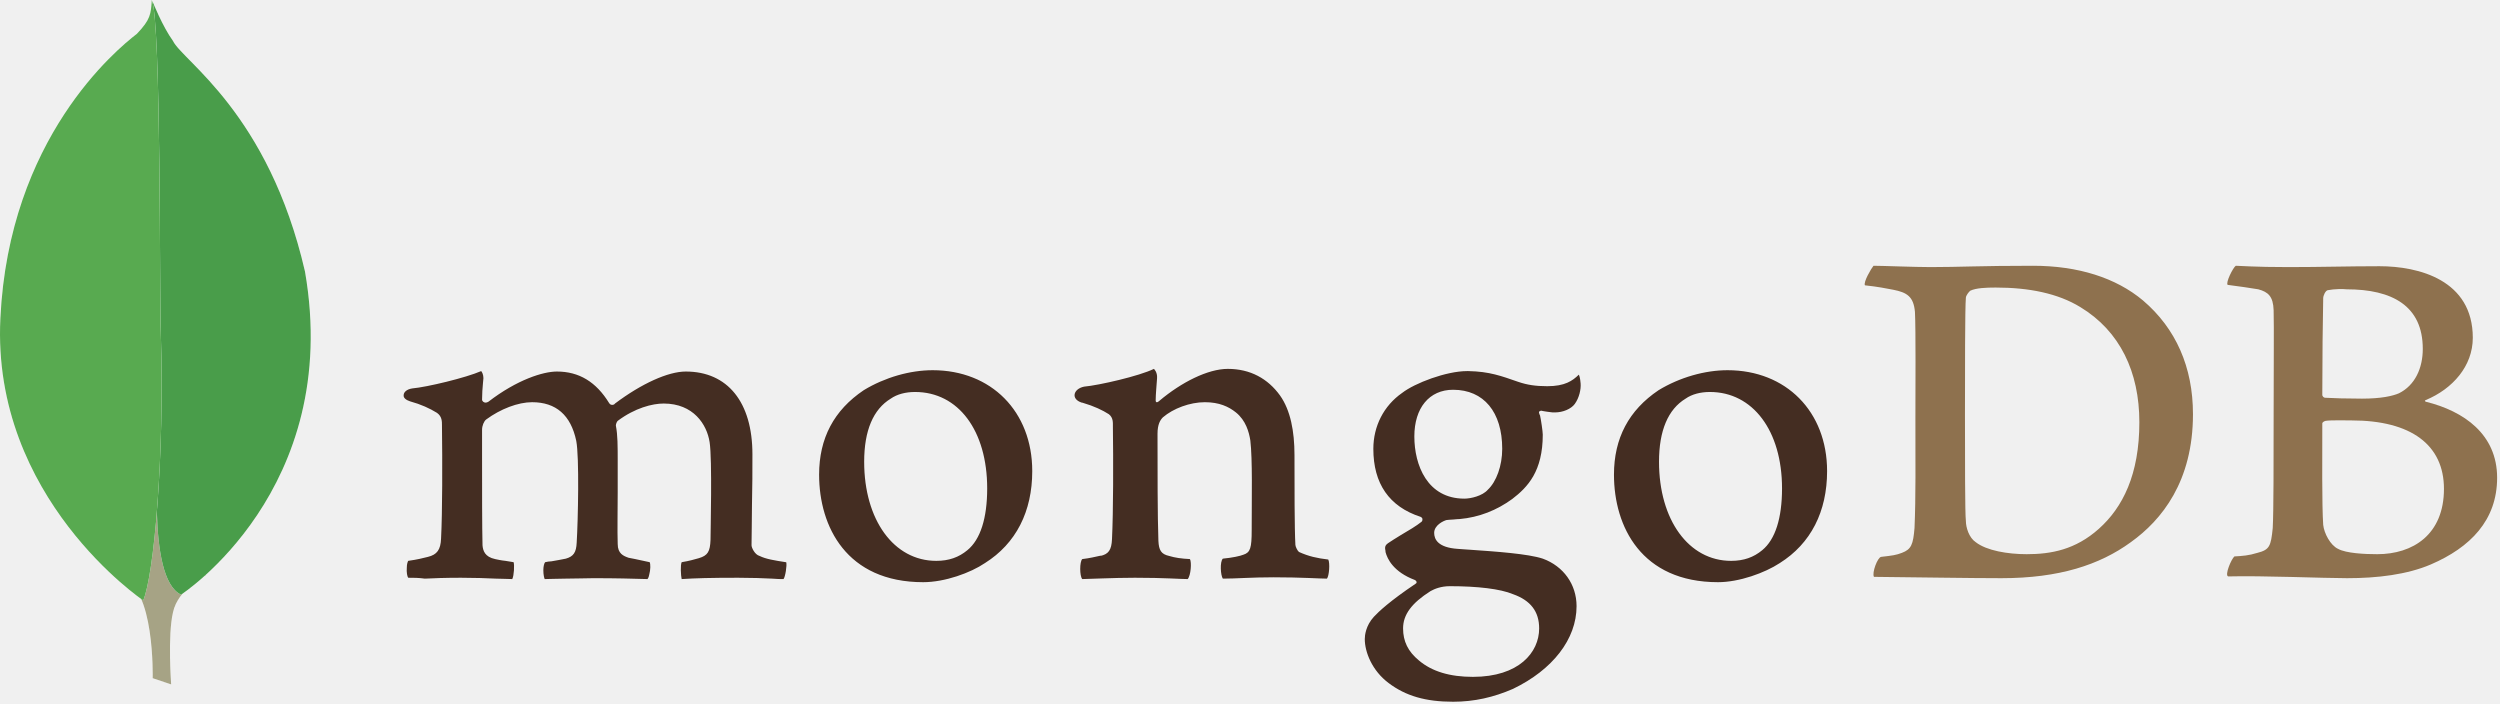
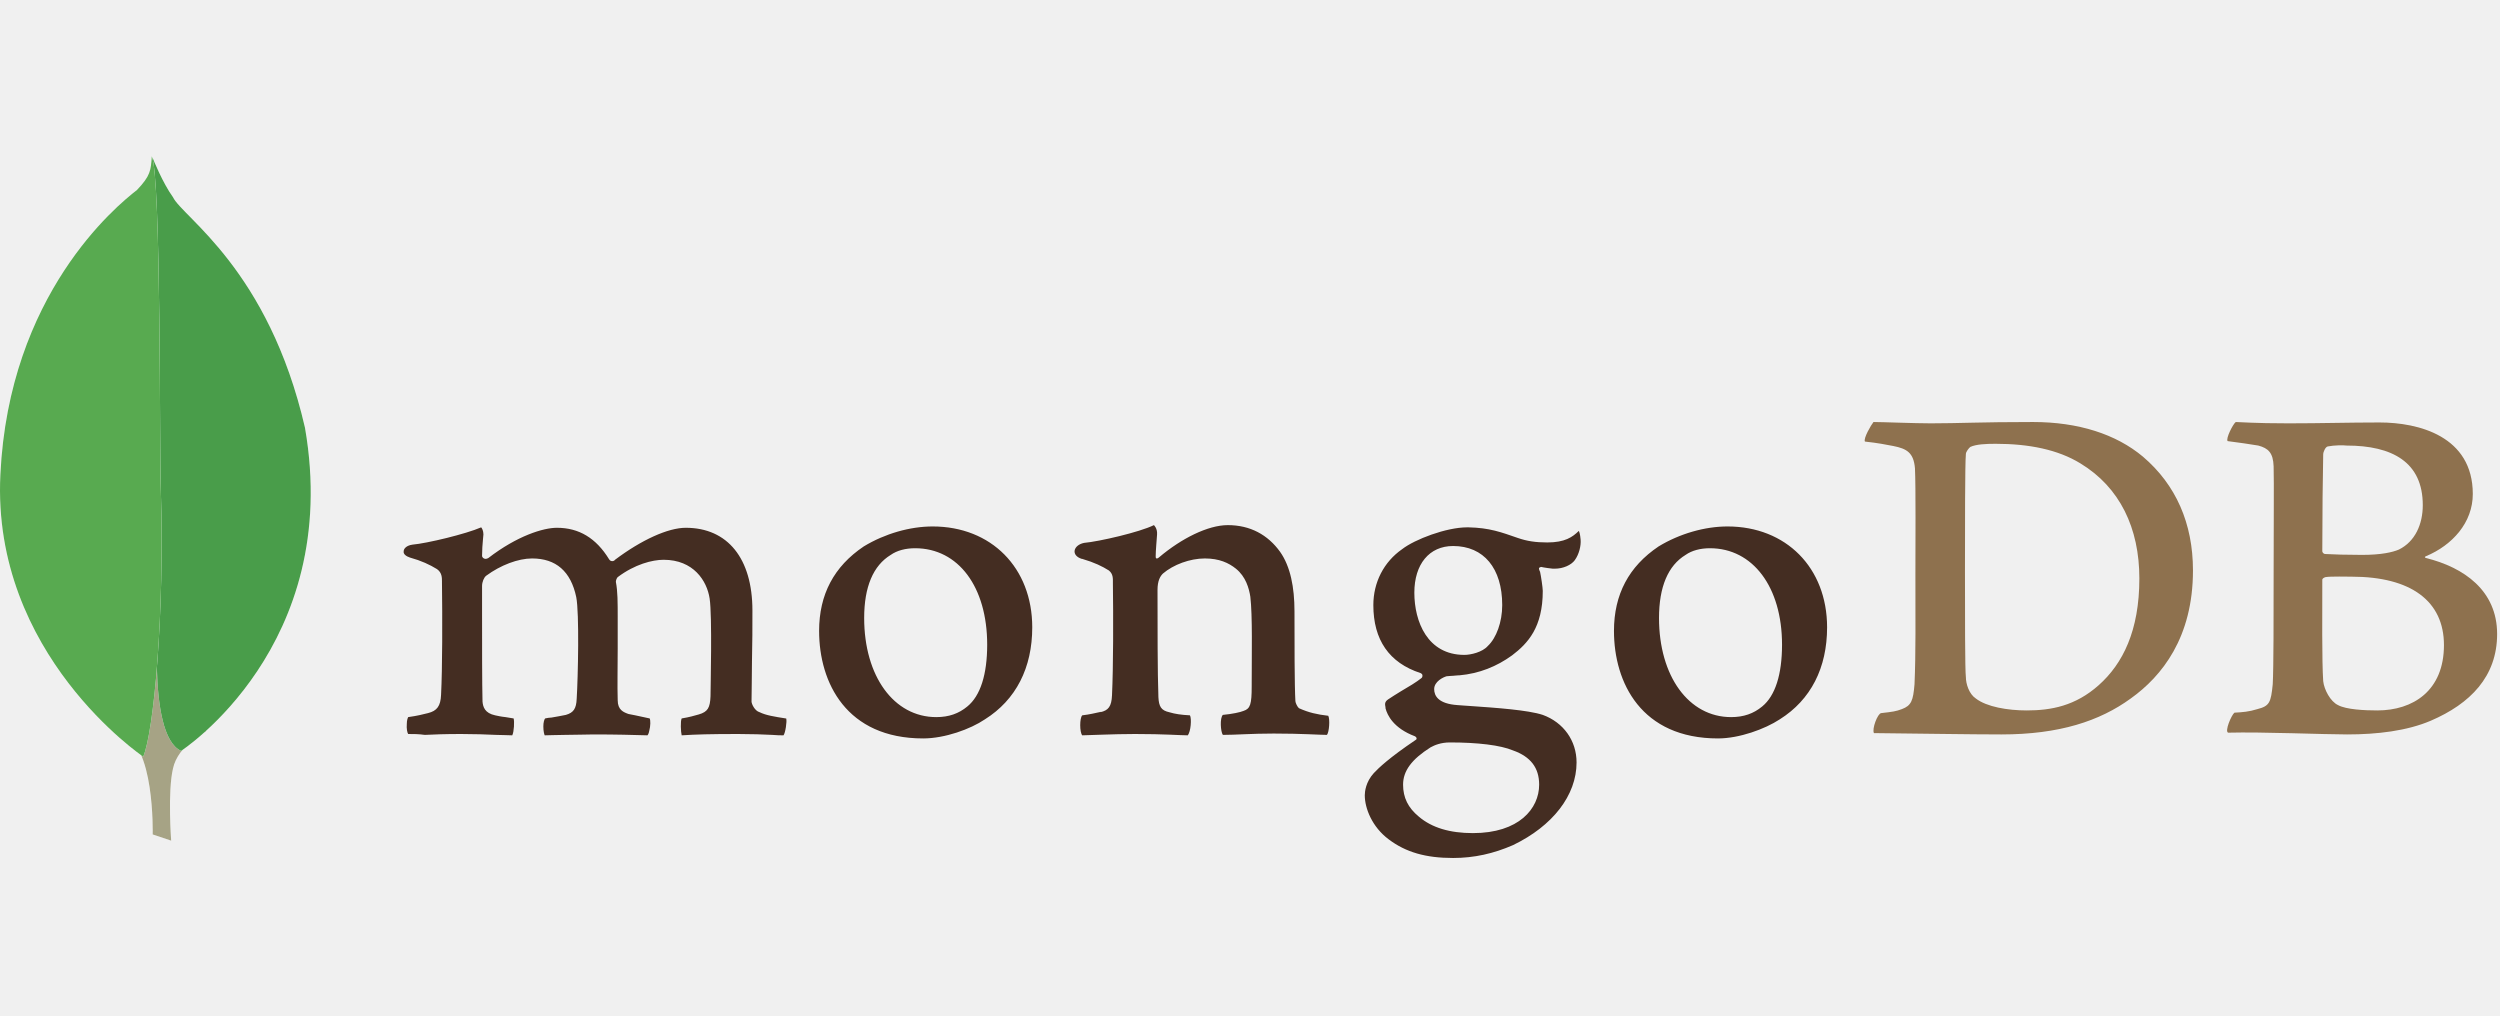
- <svg xmlns="http://www.w3.org/2000/svg" width="160" height="45" viewBox="0 0 160 45" fill="none">
+ <svg xmlns="http://www.w3.org/2000/svg" width="160" height="65" viewBox="0 0 160 45" fill="none">
  <path fill-rule="evenodd" clip-rule="evenodd" d="M148.973 18.573C148.829 18.602 148.685 18.915 148.685 19.085C148.656 20.223 148.627 23.238 148.627 25.286C148.627 25.343 148.713 25.456 148.8 25.456C149.232 25.485 150.271 25.513 151.165 25.513C152.405 25.513 153.126 25.343 153.529 25.172C154.567 24.66 155.058 23.551 155.058 22.328C155.058 19.569 153.097 18.516 150.184 18.516C149.982 18.488 149.406 18.488 148.973 18.573ZM156.413 31.287C156.413 28.472 154.308 26.907 150.501 26.907C150.328 26.907 149.117 26.879 148.829 26.936C148.742 26.964 148.627 27.021 148.627 27.106C148.627 29.126 148.598 32.34 148.685 33.591C148.742 34.132 149.146 34.9 149.636 35.127C150.155 35.412 151.338 35.468 152.145 35.468C154.423 35.468 156.413 34.217 156.413 31.287ZM143.09 17.009C143.378 17.009 144.243 17.094 146.464 17.094C148.569 17.094 150.242 17.038 152.289 17.038C154.798 17.038 158.259 17.919 158.259 21.617C158.259 23.437 156.961 24.888 155.259 25.599C155.173 25.627 155.173 25.684 155.259 25.712C157.682 26.31 159.816 27.789 159.816 30.576C159.816 33.307 158.086 35.042 155.577 36.123C154.048 36.777 152.145 37.004 150.213 37.004C148.742 37.004 144.791 36.834 142.6 36.891C142.369 36.805 142.802 35.781 143.003 35.611C143.523 35.582 143.926 35.554 144.474 35.383C145.253 35.184 145.339 34.957 145.455 33.791C145.512 32.795 145.512 29.268 145.512 26.765C145.512 23.323 145.541 20.991 145.512 19.853C145.484 18.972 145.166 18.687 144.532 18.516C144.042 18.431 143.234 18.317 142.571 18.232C142.427 18.09 142.917 17.123 143.09 17.009ZM126.45 34.701C127.143 35.241 128.498 35.468 129.709 35.468C131.266 35.468 132.824 35.184 134.323 33.847C135.852 32.482 136.919 30.377 136.919 27.021C136.919 23.807 135.679 21.19 133.141 19.654C131.699 18.772 129.853 18.403 127.719 18.403C127.085 18.403 126.479 18.431 126.104 18.602C126.018 18.659 125.816 18.915 125.816 19.057C125.758 19.626 125.758 24.006 125.758 26.566C125.758 29.211 125.758 32.908 125.816 33.335C125.816 33.762 126.018 34.416 126.45 34.701ZM119.904 17.009C120.452 17.009 122.557 17.094 123.567 17.094C125.383 17.094 126.681 17.009 130.113 17.009C132.997 17.009 135.419 17.777 137.149 19.227C139.254 21.019 140.35 23.494 140.35 26.509C140.35 30.804 138.36 33.278 136.371 34.701C134.381 36.151 131.785 37.004 128.094 37.004C126.133 37.004 122.759 36.947 119.962 36.919H119.933C119.789 36.663 120.164 35.668 120.394 35.639C121.144 35.554 121.346 35.525 121.721 35.383C122.326 35.156 122.442 34.843 122.529 33.791C122.615 31.828 122.586 29.467 122.586 26.793C122.586 24.888 122.615 21.162 122.557 19.967C122.471 18.972 122.038 18.716 121.173 18.545C120.74 18.46 120.164 18.346 119.356 18.261C119.241 18.061 119.76 17.18 119.904 17.009Z" fill="#8E714E" />
  <path fill-rule="evenodd" clip-rule="evenodd" d="M85.01 35.81C84.289 35.724 83.77 35.611 83.136 35.326C83.049 35.269 82.905 34.985 82.905 34.871C82.847 33.876 82.847 31.031 82.847 29.126C82.847 27.59 82.588 26.253 81.924 25.314C81.146 24.233 80.021 23.608 78.579 23.608C77.31 23.608 75.609 24.461 74.196 25.656C74.167 25.684 73.936 25.883 73.965 25.57C73.965 25.257 74.023 24.632 74.052 24.205C74.081 23.807 73.85 23.608 73.85 23.608C72.927 24.063 70.332 24.66 69.38 24.745C68.688 24.888 68.515 25.542 69.236 25.769H69.265C70.043 25.997 70.562 26.253 70.966 26.509C71.254 26.736 71.225 27.049 71.225 27.305C71.254 29.439 71.254 32.709 71.168 34.502C71.139 35.213 70.937 35.468 70.418 35.582L70.476 35.554C70.072 35.639 69.755 35.724 69.264 35.781C69.091 35.952 69.091 36.862 69.264 37.061C69.582 37.061 71.254 36.976 72.639 36.976C74.542 36.976 75.523 37.061 76.013 37.061C76.215 36.834 76.272 35.98 76.157 35.781C75.609 35.753 75.205 35.696 74.831 35.582C74.311 35.468 74.167 35.213 74.138 34.615C74.081 33.108 74.081 29.922 74.081 27.76C74.081 27.163 74.254 26.878 74.427 26.708C75.09 26.139 76.157 25.741 77.109 25.741C78.031 25.741 78.637 26.025 79.098 26.395C79.733 26.907 79.935 27.646 80.021 28.187C80.165 29.41 80.108 31.828 80.108 33.932C80.108 35.07 80.021 35.355 79.589 35.497C79.387 35.582 78.868 35.696 78.262 35.753C78.06 35.952 78.118 36.834 78.262 37.033C79.098 37.033 80.079 36.947 81.521 36.947C83.309 36.947 84.462 37.033 84.924 37.033C85.068 36.862 85.126 36.037 85.01 35.81H85.01ZM92.999 24.945C91.47 24.945 90.518 26.111 90.518 27.931C90.518 29.78 91.355 31.913 93.719 31.913C94.123 31.913 94.873 31.742 95.219 31.344C95.767 30.832 96.142 29.808 96.142 28.727C96.142 26.367 94.959 24.945 92.999 24.945ZM92.796 37.516C92.22 37.516 91.816 37.687 91.557 37.829C90.345 38.597 89.797 39.337 89.797 40.218C89.797 41.043 90.114 41.697 90.807 42.266C91.643 42.977 92.796 43.319 94.267 43.319C97.209 43.319 98.506 41.754 98.506 40.218C98.506 39.138 97.959 38.426 96.834 38.028C96.026 37.687 94.556 37.516 92.796 37.516ZM92.999 44.911C91.239 44.911 89.97 44.542 88.875 43.717C87.808 42.92 87.346 41.726 87.346 40.901C87.346 40.674 87.404 40.048 87.923 39.479C88.24 39.138 88.932 38.483 90.576 37.374C90.633 37.346 90.662 37.317 90.662 37.26C90.662 37.203 90.605 37.146 90.547 37.118C89.192 36.606 88.788 35.781 88.672 35.326V35.269C88.644 35.099 88.586 34.928 88.846 34.757C89.048 34.615 89.336 34.444 89.653 34.245C90.143 33.961 90.662 33.648 90.98 33.392C91.037 33.335 91.037 33.278 91.037 33.221C91.037 33.164 90.98 33.108 90.922 33.079C88.903 32.425 87.894 30.946 87.894 28.727C87.894 27.277 88.557 25.968 89.74 25.144C90.547 24.518 92.566 23.75 93.892 23.75H93.979C95.334 23.778 96.084 24.063 97.151 24.433C97.728 24.632 98.276 24.717 99.026 24.717C100.15 24.717 100.64 24.376 101.044 23.978C101.073 24.034 101.131 24.177 101.16 24.546C101.188 24.916 101.073 25.456 100.784 25.855C100.554 26.168 100.035 26.395 99.516 26.395H99.371C98.852 26.338 98.622 26.281 98.622 26.281L98.506 26.338C98.478 26.395 98.506 26.452 98.535 26.537L98.564 26.594C98.622 26.85 98.737 27.618 98.737 27.817C98.737 30.15 97.785 31.173 96.776 31.941C95.796 32.653 94.671 33.108 93.402 33.221C93.373 33.221 93.258 33.221 92.999 33.25C92.854 33.25 92.652 33.278 92.623 33.278H92.595C92.364 33.335 91.787 33.62 91.787 34.103C91.787 34.53 92.047 35.042 93.287 35.127C93.546 35.156 93.806 35.156 94.094 35.184C95.738 35.298 97.785 35.44 98.737 35.753C100.064 36.236 100.9 37.403 100.9 38.796C100.9 40.901 99.371 42.864 96.834 44.087C95.594 44.627 94.354 44.911 92.999 44.911ZM109.436 25.087C108.83 25.087 108.282 25.229 107.879 25.513C106.754 26.196 106.177 27.561 106.177 29.552C106.177 33.278 108.081 35.895 110.791 35.895C111.599 35.895 112.233 35.668 112.781 35.213C113.617 34.53 114.05 33.164 114.05 31.259C114.05 27.561 112.176 25.087 109.436 25.087ZM109.955 37.26C105.053 37.26 103.294 33.705 103.294 30.377C103.294 28.045 104.245 26.253 106.148 24.973C107.504 24.148 109.119 23.693 110.561 23.693C114.309 23.693 116.934 26.338 116.934 30.15C116.934 32.738 115.896 34.786 113.906 36.037C112.954 36.663 111.311 37.26 109.955 37.26H109.955ZM58.566 25.087C57.96 25.087 57.412 25.229 57.008 25.513C55.884 26.196 55.307 27.561 55.307 29.552C55.307 33.278 57.21 35.895 59.921 35.895C60.729 35.895 61.363 35.668 61.911 35.213C62.747 34.53 63.18 33.164 63.18 31.259C63.18 27.561 61.334 25.087 58.566 25.087ZM59.085 37.26C54.182 37.26 52.423 33.705 52.423 30.377C52.423 28.045 53.375 26.253 55.278 24.973C56.634 24.148 58.248 23.693 59.69 23.693C63.44 23.693 66.064 26.338 66.064 30.15C66.064 32.738 65.025 34.786 63.036 36.037C62.113 36.663 60.469 37.26 59.085 37.26ZM26.123 36.976C26.065 36.891 26.008 36.635 26.036 36.322C26.036 36.094 26.094 35.952 26.123 35.895C26.729 35.81 27.046 35.724 27.392 35.639C27.969 35.497 28.199 35.184 28.228 34.473C28.315 32.766 28.315 29.524 28.286 27.277V27.22C28.286 26.964 28.286 26.651 27.969 26.424C27.507 26.139 26.959 25.883 26.238 25.684C25.979 25.599 25.806 25.456 25.835 25.286C25.835 25.115 26.008 24.916 26.383 24.859C27.334 24.774 29.814 24.177 30.795 23.75C30.852 23.807 30.939 23.978 30.939 24.205L30.91 24.518C30.881 24.831 30.852 25.201 30.852 25.57C30.852 25.684 30.968 25.769 31.083 25.769C31.141 25.769 31.198 25.741 31.256 25.712C33.102 24.29 34.774 23.778 35.639 23.778C37.053 23.778 38.148 24.433 38.985 25.798C39.042 25.883 39.1 25.912 39.187 25.912C39.244 25.912 39.331 25.883 39.36 25.826C41.061 24.546 42.763 23.778 43.887 23.778C46.569 23.778 48.155 25.741 48.155 29.069C48.155 30.007 48.155 31.23 48.126 32.34C48.126 33.335 48.098 34.245 48.098 34.9C48.098 35.042 48.299 35.497 48.617 35.582C49.02 35.781 49.568 35.867 50.289 35.98H50.318C50.376 36.179 50.26 36.919 50.145 37.061C49.972 37.061 49.712 37.061 49.424 37.033C48.876 37.004 48.098 36.976 47.233 36.976C45.444 36.976 44.522 37.004 43.627 37.061C43.57 36.834 43.541 36.151 43.627 35.98C44.147 35.895 44.406 35.81 44.724 35.724C45.3 35.554 45.444 35.298 45.473 34.558C45.473 34.018 45.589 29.41 45.416 28.301C45.243 27.163 44.377 25.826 42.474 25.826C41.753 25.826 40.629 26.111 39.533 26.936C39.475 26.992 39.417 27.134 39.417 27.22V27.248C39.533 27.846 39.533 28.529 39.533 29.581V31.429C39.533 32.709 39.504 33.904 39.533 34.814C39.533 35.44 39.908 35.582 40.225 35.696C40.398 35.724 40.513 35.753 40.657 35.781C40.917 35.838 41.176 35.895 41.58 35.98C41.638 36.094 41.638 36.464 41.551 36.777C41.522 36.947 41.465 37.033 41.436 37.061C40.456 37.033 39.446 37.004 37.975 37.004C37.543 37.004 36.793 37.033 36.158 37.033C35.639 37.033 35.149 37.061 34.861 37.061C34.832 37.004 34.774 36.805 34.774 36.492C34.774 36.236 34.832 36.037 34.89 35.98C35.034 35.952 35.149 35.924 35.294 35.924C35.639 35.867 35.928 35.81 36.216 35.753C36.706 35.611 36.88 35.355 36.908 34.729C36.995 33.307 37.081 29.239 36.88 28.215C36.534 26.566 35.582 25.741 34.053 25.741C33.16 25.741 32.035 26.168 31.112 26.85C30.968 26.964 30.852 27.248 30.852 27.504V29.183C30.852 31.23 30.852 33.79 30.881 34.9C30.91 35.241 31.025 35.639 31.689 35.781C31.833 35.81 32.064 35.867 32.352 35.895L32.871 35.98C32.929 36.151 32.9 36.834 32.785 37.061C32.496 37.061 32.15 37.033 31.746 37.033C31.141 37.004 30.362 36.976 29.497 36.976C28.488 36.976 27.767 37.004 27.19 37.033C26.786 36.976 26.469 36.976 26.123 36.976Z" fill="#442D22" />
  <path fill-rule="evenodd" clip-rule="evenodd" d="M10.954 43.802L9.772 43.404C9.772 43.404 9.916 37.459 7.753 37.033C6.311 35.383 7.984 -32.937 13.175 36.805C13.175 36.805 11.387 37.687 11.07 39.194C10.723 40.674 10.954 43.802 10.954 43.802Z" fill="white" />
  <path fill-rule="evenodd" clip-rule="evenodd" d="M10.954 43.802L9.772 43.404C9.772 43.404 9.916 37.459 7.753 37.033C6.311 35.383 7.984 -32.937 13.175 36.805C13.175 36.805 11.387 37.687 11.07 39.194C10.723 40.674 10.954 43.802 10.954 43.802Z" fill="#A6A385" />
  <path fill-rule="evenodd" clip-rule="evenodd" d="M11.589 38.057C11.589 38.057 21.942 31.344 19.519 17.378C17.183 7.224 11.675 3.897 11.07 2.617C10.406 1.706 9.772 0.114 9.772 0.114L10.205 28.358C10.205 28.386 9.31 37.004 11.589 38.057Z" fill="white" />
  <path fill-rule="evenodd" clip-rule="evenodd" d="M11.589 38.057C11.589 38.057 21.942 31.344 19.519 17.378C17.183 7.224 11.675 3.897 11.07 2.617C10.406 1.706 9.772 0.114 9.772 0.114L10.205 28.358C10.205 28.386 9.31 37.004 11.589 38.057Z" fill="#499D4A" />
  <path fill-rule="evenodd" clip-rule="evenodd" d="M9.166 38.426C9.166 38.426 -0.552 31.884 0.025 20.365C0.572 8.846 7.436 3.186 8.762 2.162C9.628 1.252 9.657 0.91 9.714 0C10.32 1.28 10.204 19.142 10.291 21.247C10.55 29.353 9.829 36.891 9.166 38.426Z" fill="white" />
  <path fill-rule="evenodd" clip-rule="evenodd" d="M9.166 38.426C9.166 38.426 -0.552 31.884 0.025 20.365C0.572 8.846 7.436 3.186 8.762 2.162C9.628 1.252 9.657 0.91 9.714 0C10.32 1.28 10.204 19.142 10.291 21.247C10.55 29.353 9.829 36.891 9.166 38.426Z" fill="#58AA50" />
</svg>
